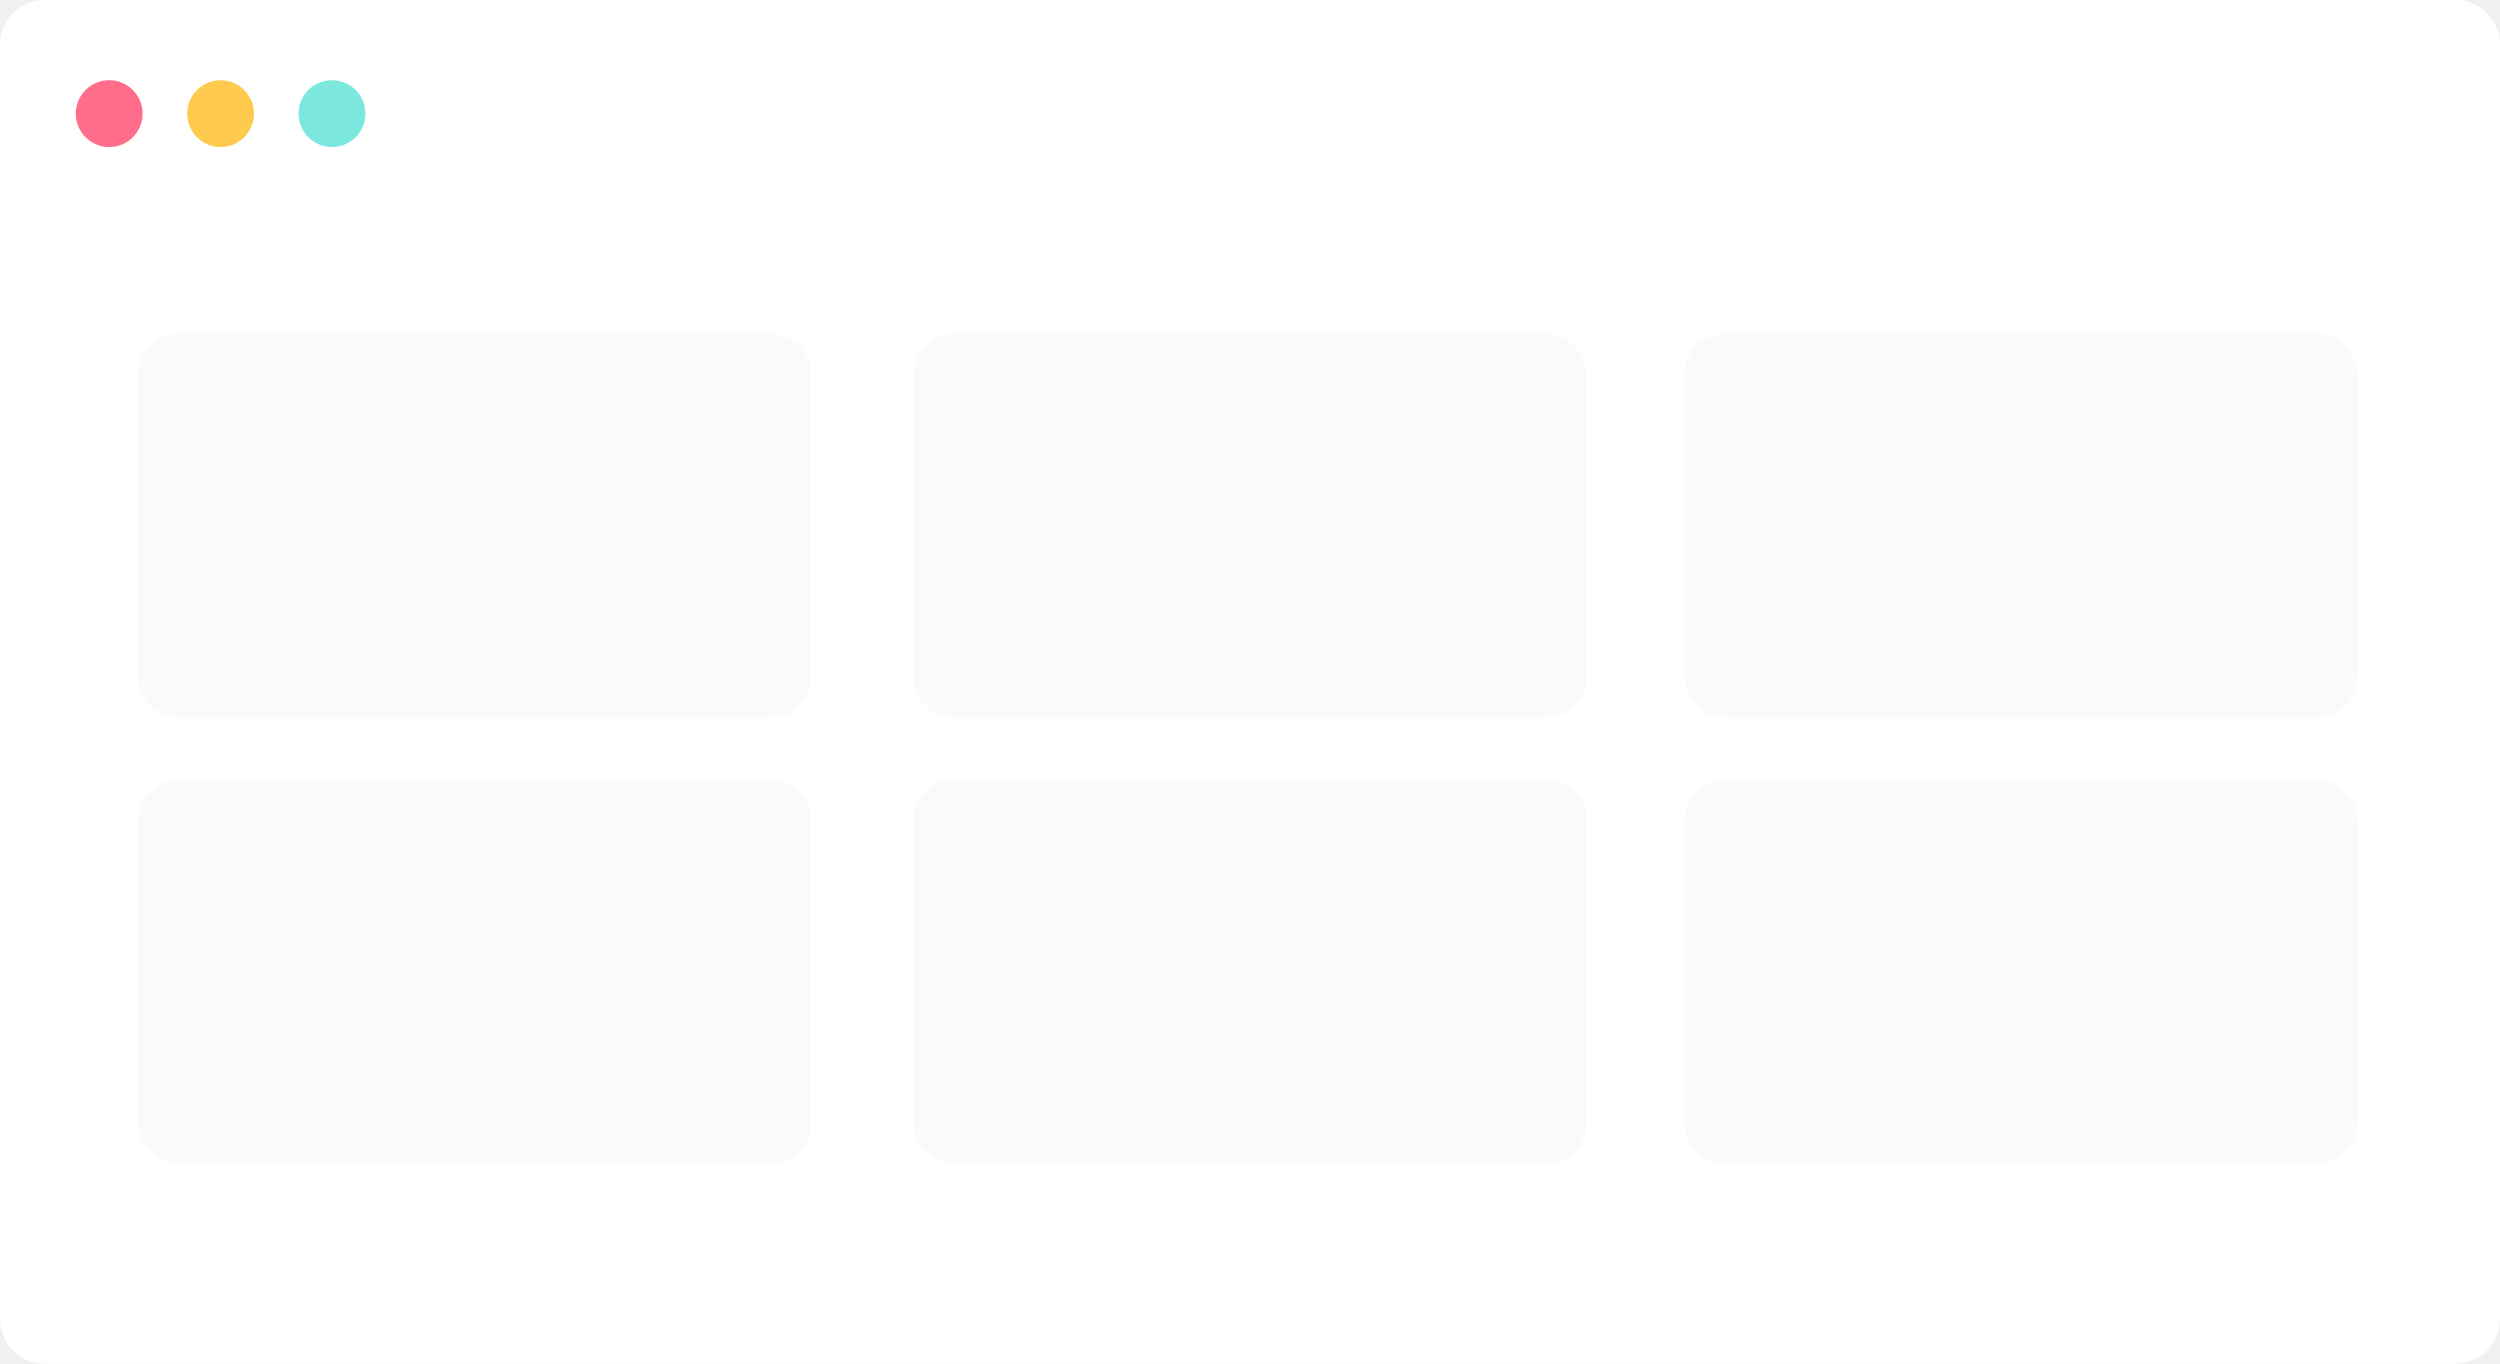
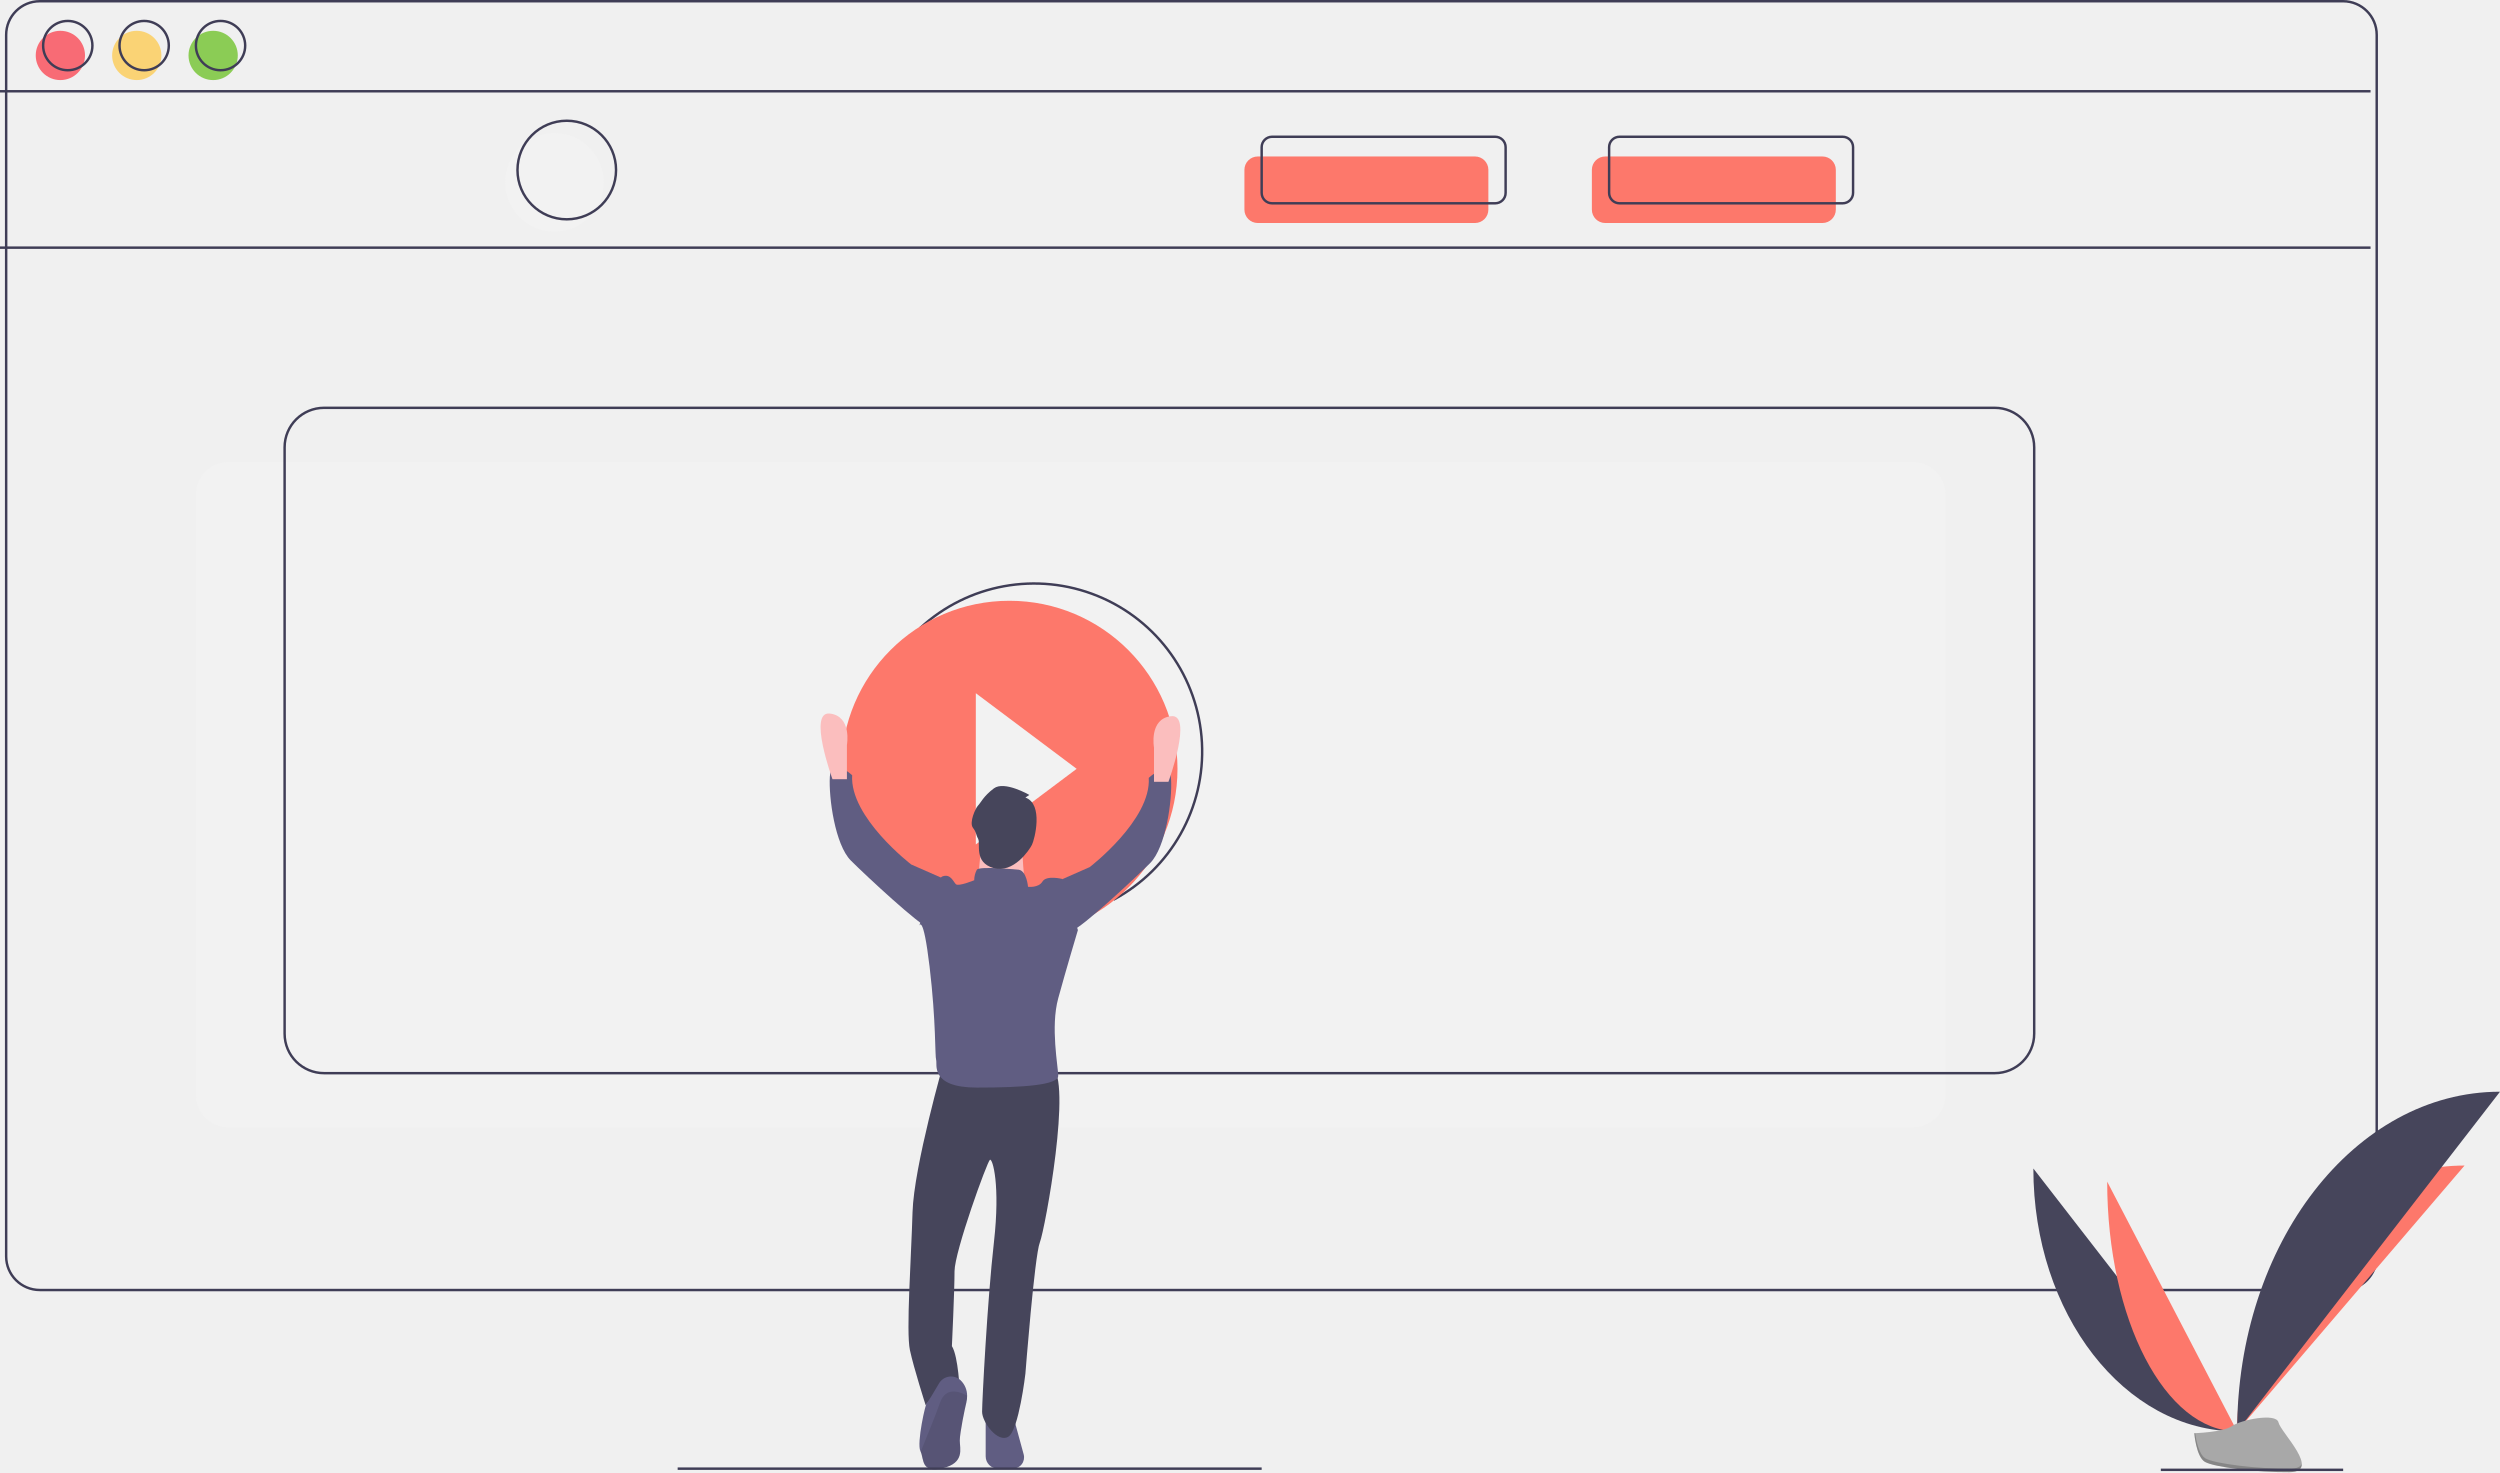
- <svg xmlns="http://www.w3.org/2000/svg" width="561" height="306" viewBox="0 0 561 306">
-   <g fill="none" fill-rule="evenodd">
-     <rect width="561" height="306" fill="#FFF" rx="10" />
-     <g transform="translate(17 18)">
-       <circle cx="7.5" cy="7.5" r="7.5" fill="#FF6D8B" />
-       <circle cx="32.5" cy="7.5" r="7.5" fill="#FFCB4F" />
-       <circle cx="57.5" cy="7.5" r="7.5" fill="#7CE7DC" />
-     </g>
-     <rect width="151" height="86" x="31" y="75" fill="#F9FAFC" rx="9" />
-     <rect width="151" height="86" x="205" y="75" fill="#F9FAFC" rx="9" />
-     <rect width="151" height="86" x="378" y="75" fill="#F9FAFC" rx="9" />
-     <rect width="151" height="86" x="31" y="175" fill="#F9FAFC" rx="9" />
-     <rect width="151" height="86" x="205" y="175" fill="#F9FAFC" rx="9" />
-     <rect width="151" height="86" x="378" y="175" fill="#F9FAFC" rx="9" />
-   </g>
+ <svg xmlns="http://www.w3.org/2000/svg" id="a63c3c50-d1e6-43da-a966-9216c85539b1" data-name="Layer 1" width="1014.533" height="597.436" viewBox="0 0 1014.533 597.436">
+   <path d="M503.734,747.032H497.718a4.984,4.984,0,0,1-4.984-4.984V725.032h11l4.421,16.211a4.583,4.583,0,0,1-4.421,5.789Z" transform="translate(-92.73371 -151.0319)" fill="#605d82" />
+   <rect x="79.5" y="187.5" width="710" height="270" rx="13.224" fill="#f2f2f2" />
+   <rect x="2.5" y="0.5" width="962" height="523" rx="13.638" fill="none" stroke="#3f3d56" stroke-miterlimit="10" />
+   <line y1="37.039" x2="962" y2="37.039" fill="none" stroke="#3f3d56" stroke-miterlimit="10" />
+   <line y1="100.5" x2="962" y2="100.5" fill="none" stroke="#3f3d56" stroke-miterlimit="10" />
+   <circle cx="24.5" cy="22.5" r="10" fill="#f86b75" />
+   <circle cx="55.5" cy="22.5" r="10" fill="#fad375" />
+   <circle cx="86.5" cy="22.5" r="10" fill="#8bcc55" />
+   <circle cx="27.5" cy="18.5" r="10" fill="none" stroke="#3f3d56" stroke-miterlimit="10" />
+   <circle cx="58.5" cy="18.5" r="10" fill="none" stroke="#3f3d56" stroke-miterlimit="10" />
+   <circle cx="89.5" cy="18.5" r="10" fill="none" stroke="#3f3d56" stroke-miterlimit="10" />
+   <circle cx="225" cy="74" r="20" fill="#f2f2f2" />
+   <circle cx="230" cy="69" r="20" fill="none" stroke="#3f3d56" stroke-miterlimit="10" />
+   <rect x="505" y="63.5" width="99" height="27" rx="5.423" fill="#fd786b" />
+   <rect x="646" y="63.5" width="99" height="27" rx="5.423" fill="#fd786b" />
+   <rect x="512" y="55.5" width="99" height="27" rx="4.222" fill="none" stroke="#3f3d56" stroke-miterlimit="10" />
+   <rect x="653" y="55.5" width="99" height="27" rx="4.222" fill="none" stroke="#3f3d56" stroke-miterlimit="10" />
+   <rect x="115.5" y="165.5" width="710" height="270" rx="16.004" fill="none" stroke="#3f3d56" stroke-miterlimit="10" />
+   <path d="M544.636,516.122a68.198,68.198,0,1,0-78.523-110.186m32.62,31.016V425.342l40.92,30.69-9.42,6.5" transform="translate(-92.73371 -151.0319)" fill="none" stroke="#3f3d56" stroke-miterlimit="10" />
+   <path d="M502.374,394.832a68.2,68.2,0,1,0,68.2,68.2A68.232,68.232,0,0,0,502.374,394.832Zm-13.64,98.89v-61.38l40.92,30.69-40.92,30.69Z" transform="translate(-92.73371 -151.0319)" fill="#fd786b" />
+   <path d="M475.833,581.736s-12.249,42.606-12.782,61.246-2.663,48.464-1.065,55.92,6.391,22.368,6.391,22.368,10.119-12.249,13.847-5.326c0,0-.533-14.38-3.195-18.64,0,0,1.065-22.368,1.065-30.357s13.314-44.736,14.38-45.269,4.261,10.119,1.598,33.552-4.793,64.453-4.793,68.714,6.391,12.782,10.652,10.119,6.923-25.575,6.923-25.575,3.728-47.932,5.858-53.258,13.314-66.572,4.793-71.365S475.833,581.736,475.833,581.736Z" transform="translate(-92.73371 -151.0319)" fill="#46455b" />
+   <path d="M484.887,720.206c-.533,2.13-2.663,12.249-2.663,15.445s2.13,9.054-6.923,11.184c-8.819,2.077-7.531-3.43-8.937-6.668-.037-.085-.075-.17-.117-.256-1.598-3.195,2.13-19.705,2.663-19.705.313,0,2.832-4.228,4.857-7.716a5.663,5.663,0,0,1,8.791-1.33,8.693,8.693,0,0,1,2.644,6.277A10.7,10.7,0,0,1,484.887,720.206Z" transform="translate(-92.73371 -151.0319)" fill="#605d82" />
+   <path d="M484.887,720.206c-.533,2.13-2.663,12.249-2.663,15.445s2.13,9.054-6.923,11.184c-8.819,2.077-7.531-3.43-8.937-6.668,1.529-3.973,5.241-12.51,7.871-19.961,2.322-6.583,8.031-4.436,10.966-2.769A10.7,10.7,0,0,1,484.887,720.206Z" transform="translate(-92.73371 -151.0319)" opacity="0.1" />
+   <circle cx="407.598" cy="336.971" r="11.184" fill="#fbbebe" />
+   <path d="M491.278,490.133l-1.598,17.575,19.173,3.195s-2.13-15.445-.533-18.64S491.278,490.133,491.278,490.133Z" transform="translate(-92.73371 -151.0319)" fill="#fbbebe" />
+   <path d="M506.19,503.98s-15.977-1.598-17.042,0a9.151,9.151,0,0,0-1.065,4.261s-6.391,2.663-7.456,1.598-2.13-4.261-5.326-3.195-9.586,20.238-9.586,20.238,1.598-5.858,4.261,16.51,2.13,36.215,2.663,37.813-2.663,11.184,16.51,11.184,33.02-1.065,33.02-4.793-3.195-19.705,0-31.422,7.989-27.694,7.989-27.694l-6.391-20.77s-6.391-1.598-7.989,1.065-5.858,2.13-5.858,2.13S509.385,504.512,506.19,503.98Z" transform="translate(-92.73371 -151.0319)" fill="#605d82" />
+   <path d="M475.833,507.708l-13.314-5.858s-25.031-19.173-23.966-36.215c0,0-8.521-7.989-9.054.533s2.13,27.694,8.521,34.085,28.227,26.629,31.422,27.161S475.833,507.708,475.833,507.708Z" transform="translate(-92.73371 -151.0319)" fill="#605d82" />
+   <path d="M430.564,467.232s-10.119-27.694-1.065-26.629,6.923,12.782,6.923,12.782v13.847Z" transform="translate(-92.73371 -151.0319)" fill="#fbbebe" />
+   <path d="M521.634,508.773l13.314-5.858s25.031-19.173,23.966-36.215c0,0,8.521-7.989,9.054.533s-2.13,27.694-8.521,34.085-28.227,26.629-31.422,27.161S521.634,508.773,521.634,508.773Z" transform="translate(-92.73371 -151.0319)" fill="#605d82" />
+   <path d="M566.903,468.297s10.119-27.694,1.065-26.629-6.923,12.782-6.923,12.782v13.847Z" transform="translate(-92.73371 -151.0319)" fill="#fbbebe" />
+   <path d="M508.853,474.688l1.598-1.065s-10.119-5.858-14.38-2.663-5.326,5.858-6.391,6.923-3.728,6.923-2.13,9.054,1.065,2.567,2.13,4.479-1.861,9.604,6.259,11.882,14.511-7.308,15.576-9.438S516.309,477.351,508.853,474.688Z" transform="translate(-92.73371 -151.0319)" fill="#46455b" />
+   <path d="M917.897,625.223c0,58.96,36.989,106.67,82.699,106.67" transform="translate(-92.73371 -151.0319)" fill="#46455b" />
+   <path d="M1000.596,731.893c0-59.623,41.277-107.869,92.288-107.869" transform="translate(-92.73371 -151.0319)" fill="#fd786b" />
+   <path d="M947.86,630.568c0,56.006,23.587,101.325,52.736,101.325" transform="translate(-92.73371 -151.0319)" fill="#fd786b" />
+   <path d="M1000.596,731.893c0-76.185,47.71-137.832,106.67-137.832" transform="translate(-92.73371 -151.0319)" fill="#46455b" />
+   <path d="M983.198,732.645s11.728-.361,15.263-2.878,18.041-5.522,18.918-1.486,17.625,20.076,4.384,20.183-30.766-2.062-34.294-4.211S983.198,732.645,983.198,732.645Z" transform="translate(-92.73371 -151.0319)" fill="#a8a8a8" />
+   <path d="M1021.999,747.059c-13.241.107-30.766-2.062-34.294-4.211-2.687-1.637-3.757-7.509-4.115-10.218-.248.011-.392.015-.392.015s.743,9.459,4.271,11.608,21.053,4.318,34.294,4.211c3.822-.031,5.142-1.391,5.07-3.405C1026.302,746.276,1024.844,747.036,1021.999,747.059Z" transform="translate(-92.73371 -151.0319)" opacity="0.2" />
+   <line x1="275" y1="596" x2="512" y2="596" fill="none" stroke="#3f3d56" stroke-miterlimit="10" />
+   <line x1="876.888" y1="596.479" x2="950.888" y2="596.479" fill="none" stroke="#3f3d56" stroke-miterlimit="10" />
</svg>
